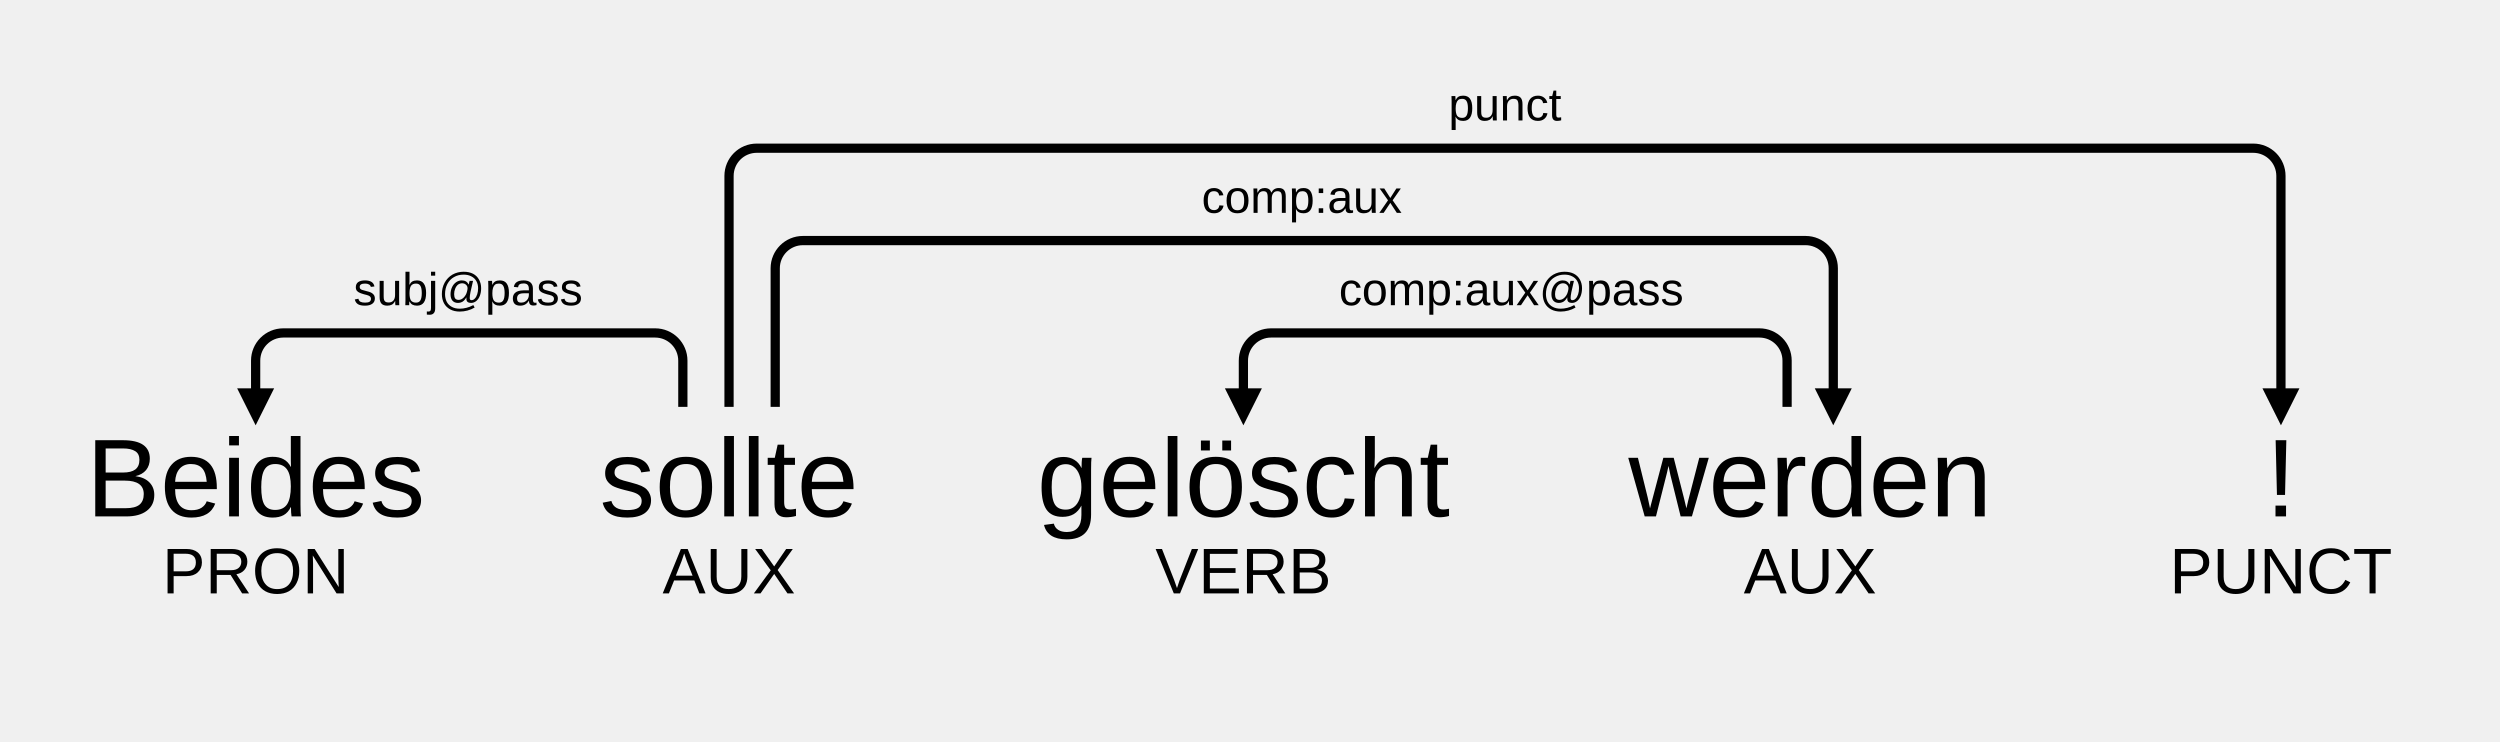
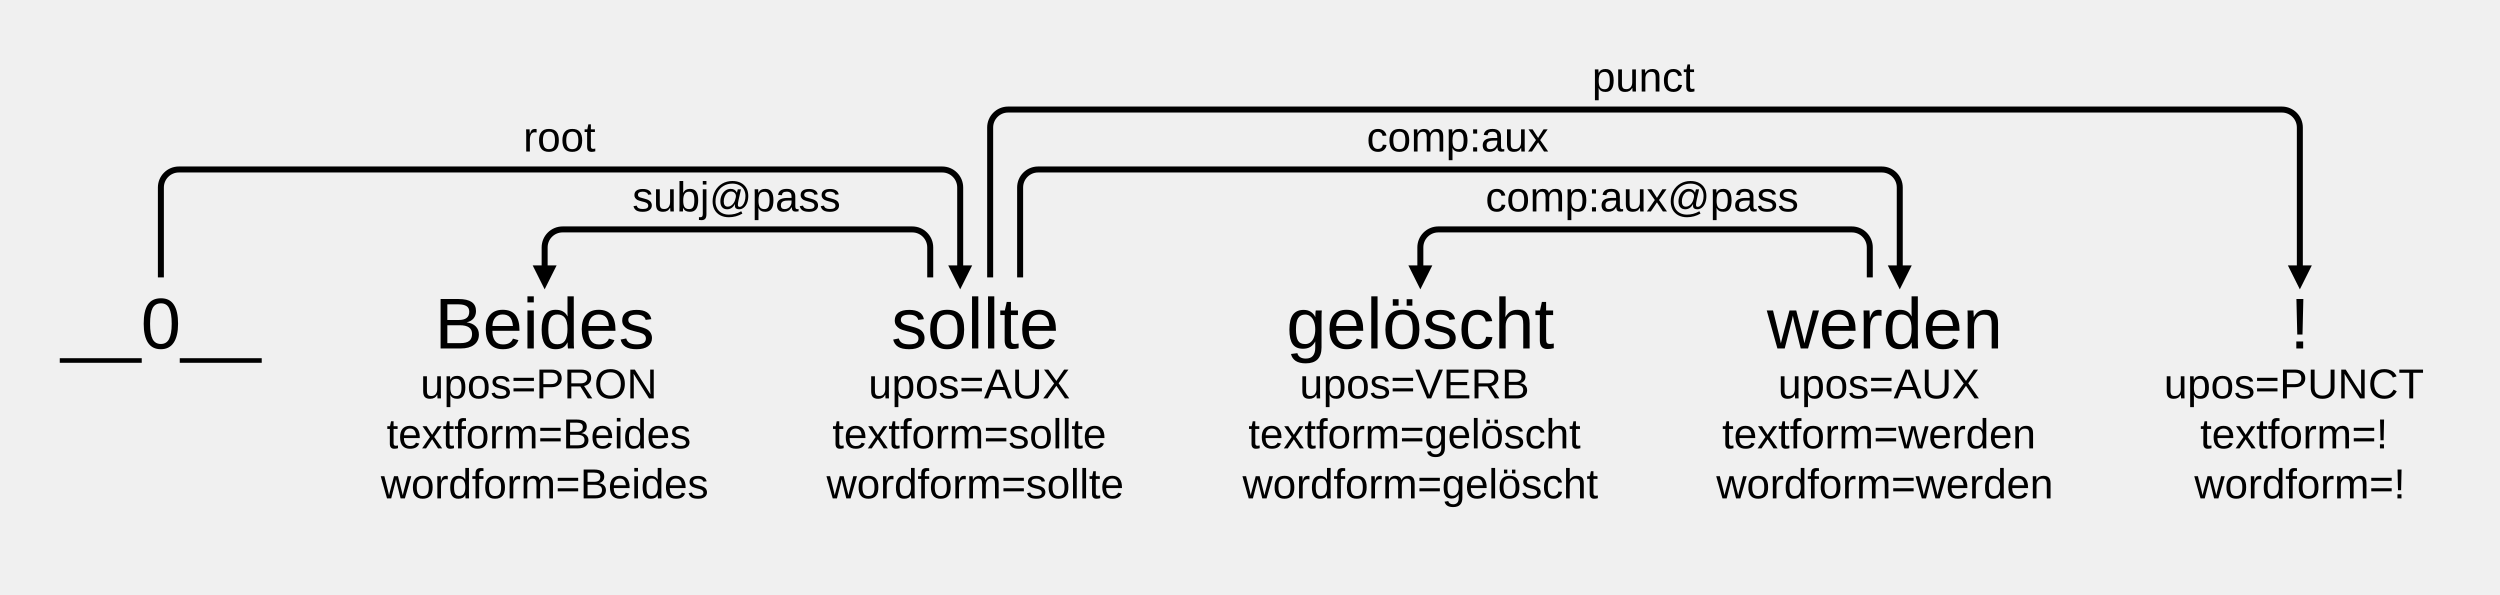
- <svg xmlns="http://www.w3.org/2000/svg" width="541.286" height="160.539">
-   <rect x="0" y="0" width="541.286" height="160.539" style="fill:transparent;fill-opacity:1;" />
-   <g transform="translate(0,114.8984) scale(2,2)">
-     <text id="word__N_1" x="27.675" y="-14.406" font-style="normal" font-weight="normal" fill="black" font-size="12" font-family="Arial" text-anchor="middle" text-align="center">
-       <tspan x="27.675" dy="12.863">Beides</tspan>
+ <svg xmlns="http://www.w3.org/2000/svg" width="834.231" height="198.355">
+   <rect x="0" y="0" width="834.231" height="198.355" style="fill:white;fill-opacity:0;" />
+   <g transform="translate(0,119.3672) scale(2,2)">
+     <text id="word__N_0" x="26.843" y="-14.406" font-style="normal" font-weight="normal" fill="black" font-size="12" font-family="Arial" text-anchor="middle" text-align="center">
+       <tspan x="26.843" dy="12.863">__0__</tspan>
    </text>
-     <text id="subword__N_1" x="27.675" y="-1.543" fill="black" font-size="7" font-family="Arial" text-anchor="middle" text-align="center">
-       <tspan x="27.675" dy="8.337">PRON</tspan>
+     <text id="word__N_1" x="90.872" y="-14.406" font-style="normal" font-weight="normal" fill="black" font-size="12" font-family="Arial" text-anchor="middle" text-align="center">
+       <tspan x="90.872" dy="12.863">Beides</tspan>
    </text>
-     <text id="word__N_2" x="78.923" y="-14.406" font-style="normal" font-weight="normal" fill="black" font-size="12" font-family="Arial" text-anchor="middle" text-align="center">
-       <tspan x="78.923" dy="12.863">sollte</tspan>
+     <text id="subword__N_1" x="90.872" y="-1.543" fill="black" font-size="7" font-family="Arial" text-anchor="middle" text-align="center">
+       <tspan x="90.872" dy="8.337">upos=PRON</tspan>
+       <tspan x="90.872" dy="8.337">textform=Beides</tspan>
+       <tspan x="90.872" dy="8.337">wordform=Beides</tspan>
    </text>
-     <text id="subword__N_2" x="78.923" y="-1.543" fill="black" font-size="7" font-family="Arial" text-anchor="middle" text-align="center">
-       <tspan x="78.923" dy="8.337">AUX</tspan>
+     <text id="word__N_2" x="162.704" y="-14.406" font-style="normal" font-weight="normal" fill="black" font-size="12" font-family="Arial" text-anchor="middle" text-align="center">
+       <tspan x="162.704" dy="12.863">sollte</tspan>
    </text>
-     <text id="word__N_3" x="134.606" y="-14.406" font-style="normal" font-weight="normal" fill="black" font-size="12" font-family="Arial" text-anchor="middle" text-align="center">
-       <tspan x="134.606" dy="12.863">gelöscht</tspan>
+     <text id="subword__N_2" x="162.704" y="-1.543" fill="black" font-size="7" font-family="Arial" text-anchor="middle" text-align="center">
+       <tspan x="162.704" dy="8.337">upos=AUX</tspan>
+       <tspan x="162.704" dy="8.337">textform=sollte</tspan>
+       <tspan x="162.704" dy="8.337">wordform=sollte</tspan>
    </text>
-     <text id="subword__N_3" x="134.606" y="-1.543" fill="black" font-size="7" font-family="Arial" text-anchor="middle" text-align="center">
-       <tspan x="134.606" dy="8.337">VERB</tspan>
+     <text id="word__N_3" x="236.979" y="-14.406" font-style="normal" font-weight="normal" fill="black" font-size="12" font-family="Arial" text-anchor="middle" text-align="center">
+       <tspan x="236.979" dy="12.863">gelöscht</tspan>
    </text>
-     <text id="word__N_4" x="195.965" y="-14.406" font-style="normal" font-weight="normal" fill="black" font-size="12" font-family="Arial" text-anchor="middle" text-align="center">
-       <tspan x="195.965" dy="12.863">werden</tspan>
+     <text id="subword__N_3" x="236.979" y="-1.543" fill="black" font-size="7" font-family="Arial" text-anchor="middle" text-align="center">
+       <tspan x="236.979" dy="8.337">upos=VERB</tspan>
+       <tspan x="236.979" dy="8.337">textform=gelöscht</tspan>
+       <tspan x="236.979" dy="8.337">wordform=gelöscht</tspan>
    </text>
-     <text id="subword__N_4" x="195.965" y="-1.543" fill="black" font-size="7" font-family="Arial" text-anchor="middle" text-align="center">
-       <tspan x="195.965" dy="8.337">AUX</tspan>
+     <text id="word__N_4" x="314.468" y="-14.406" font-style="normal" font-weight="normal" fill="black" font-size="12" font-family="Arial" text-anchor="middle" text-align="center">
+       <tspan x="314.468" dy="12.863">werden</tspan>
    </text>
-     <text id="word__N_5" x="246.928" y="-14.406" font-style="normal" font-weight="normal" fill="black" font-size="12" font-family="Arial" text-anchor="middle" text-align="center">
-       <tspan x="246.928" dy="12.863">!</tspan>
+     <text id="subword__N_4" x="314.468" y="-1.543" fill="black" font-size="7" font-family="Arial" text-anchor="middle" text-align="center">
+       <tspan x="314.468" dy="8.337">upos=AUX</tspan>
+       <tspan x="314.468" dy="8.337">textform=werden</tspan>
+       <tspan x="314.468" dy="8.337">wordform=werden</tspan>
    </text>
-     <text id="subword__N_5" x="246.928" y="-1.543" fill="black" font-size="7" font-family="Arial" text-anchor="middle" text-align="center">
-       <tspan x="246.928" dy="8.337">PUNCT</tspan>
+     <text id="word__N_5" x="383.721" y="-14.406" font-style="normal" font-weight="normal" fill="black" font-size="12" font-family="Arial" text-anchor="middle" text-align="center">
+       <tspan x="383.721" dy="12.863">!</tspan>
    </text>
+     <text id="subword__N_5" x="383.721" y="-1.543" fill="black" font-size="7" font-family="Arial" text-anchor="middle" text-align="center">
+       <tspan x="383.721" dy="8.337">upos=PUNCT</tspan>
+       <tspan x="383.721" dy="8.337">textform=!</tspan>
+       <tspan x="383.721" dy="8.337">wordform=!</tspan>
+     </text>
+     <marker id="markerendword_1" markerWidth="5" markerHeight="5" markerUnits="userSpaceOnUse" orient="auto" refX="2" refY="2">
+       <path d="M0,0 l4,2 l-4,2 z" style="fill:black;" />
+     </marker>
+     <text id="label__N_2__N_1__subj@pass" x="122.872" y="-24.406" style="fill:black;font-size:7px;font-family:Arial;text-anchor:middle;text-align:center">subj@pass</text>
+     <path style="marker-end:url(#markerendword_1);" stroke="black" fill="none" d="M 155.204,-13.406 155.204,-18.406 A 3 3 0 0 0 152.204,-21.406 L 93.872,-21.406 A 3 3 0 0 0 90.872,-18.406 L 90.872,-13.406" />
+     <marker id="markerendword_4" markerWidth="5" markerHeight="5" markerUnits="userSpaceOnUse" orient="auto" refX="2" refY="2">
+       <path d="M0,0 l4,2 l-4,2 z" style="fill:black;" />
+     </marker>
+     <text id="label__N_4__N_3__comp:aux@pass" x="273.979" y="-24.406" style="fill:black;font-size:7px;font-family:Arial;text-anchor:middle;text-align:center">comp:aux@pass</text>
+     <path style="marker-end:url(#markerendword_4);" stroke="black" fill="none" d="M 311.968,-13.406 311.968,-18.406 A 3 3 0 0 0 308.968,-21.406 L 239.979,-21.406 A 3 3 0 0 0 236.979,-18.406 L 236.979,-13.406" />
    <marker id="markerendword_0" markerWidth="5" markerHeight="5" markerUnits="userSpaceOnUse" orient="auto" refX="2" refY="2">
      <path d="M0,0 l4,2 l-4,2 z" style="fill:black;" />
    </marker>
-     <text id="label__N_2__N_1__subj@pass" x="50.675" y="-24.406" style="fill:black;font-size:5px;font-family:Arial;text-anchor:middle;text-align:center">subj@pass</text>
-     <path style="marker-end:url(#markerendword_0);" stroke="black" fill="none" d="M 73.923,-13.406 73.923,-18.406 A 3 3 0 0 0 70.923,-21.406 L 30.675,-21.406 A 3 3 0 0 0 27.675,-18.406 L 27.675,-13.406" />
-     <marker id="markerendword_1" markerWidth="5" markerHeight="5" markerUnits="userSpaceOnUse" orient="auto" refX="2" refY="2">
-       <path d="M0,0 l4,2 l-4,2 z" style="fill:black;" />
-     </marker>
-     <text id="label__N_4__N_3__comp:aux@pass" x="163.606" y="-24.406" style="fill:black;font-size:5px;font-family:Arial;text-anchor:middle;text-align:center">comp:aux@pass</text>
-     <path style="marker-end:url(#markerendword_1);" stroke="black" fill="none" d="M 193.465,-13.406 193.465,-18.406 A 3 3 0 0 0 190.465,-21.406 L 137.606,-21.406 A 3 3 0 0 0 134.606,-18.406 L 134.606,-13.406" />
+     <text id="label__N_0__N_2__root" x="93.343" y="-34.406" style="fill:black;font-size:7px;font-family:Arial;text-anchor:middle;text-align:center">root</text>
+     <path style="marker-end:url(#markerendword_0);" stroke="black" fill="none" d="M 26.843,-13.406 26.843,-28.406 A 3 3 0 0 1 29.843,-31.406 L 157.204,-31.406 A 3 3 0 0 1 160.204,-28.406 L 160.204,-13.406" />
    <marker id="markerendword_2" markerWidth="5" markerHeight="5" markerUnits="userSpaceOnUse" orient="auto" refX="2" refY="2">
      <path d="M0,0 l4,2 l-4,2 z" style="fill:black;" />
    </marker>
-     <text id="label__N_2__N_4__comp:aux" x="140.923" y="-34.406" style="fill:black;font-size:5px;font-family:Arial;text-anchor:middle;text-align:center">comp:aux</text>
-     <path style="marker-end:url(#markerendword_2);" stroke="black" fill="none" d="M 83.923,-13.406 83.923,-28.406 A 3 3 0 0 1 86.923,-31.406 L 195.465,-31.406 A 3 3 0 0 1 198.465,-28.406 L 198.465,-13.406" />
+     <text id="label__N_2__N_4__comp:aux" x="243.204" y="-34.406" style="fill:black;font-size:7px;font-family:Arial;text-anchor:middle;text-align:center">comp:aux</text>
+     <path style="marker-end:url(#markerendword_2);" stroke="black" fill="none" d="M 170.204,-13.406 170.204,-28.406 A 3 3 0 0 1 173.204,-31.406 L 313.968,-31.406 A 3 3 0 0 1 316.968,-28.406 L 316.968,-13.406" />
    <marker id="markerendword_3" markerWidth="5" markerHeight="5" markerUnits="userSpaceOnUse" orient="auto" refX="2" refY="2">
      <path d="M0,0 l4,2 l-4,2 z" style="fill:black;" />
    </marker>
-     <text id="label__N_2__N_5__punct" x="162.923" y="-44.406" style="fill:black;font-size:5px;font-family:Arial;text-anchor:middle;text-align:center">punct</text>
-     <path style="marker-end:url(#markerendword_3);" stroke="black" fill="none" d="M 78.923,-13.406 78.923,-38.406 A 3 3 0 0 1 81.923,-41.406 L 243.928,-41.406 A 3 3 0 0 1 246.928,-38.406 L 246.928,-13.406" />
+     <text id="label__N_2__N_5__punct" x="274.204" y="-44.406" style="fill:black;font-size:7px;font-family:Arial;text-anchor:middle;text-align:center">punct</text>
+     <path style="marker-end:url(#markerendword_3);" stroke="black" fill="none" d="M 165.204,-13.406 165.204,-38.406 A 3 3 0 0 1 168.204,-41.406 L 380.721,-41.406 A 3 3 0 0 1 383.721,-38.406 L 383.721,-13.406" />
  </g>
</svg>
